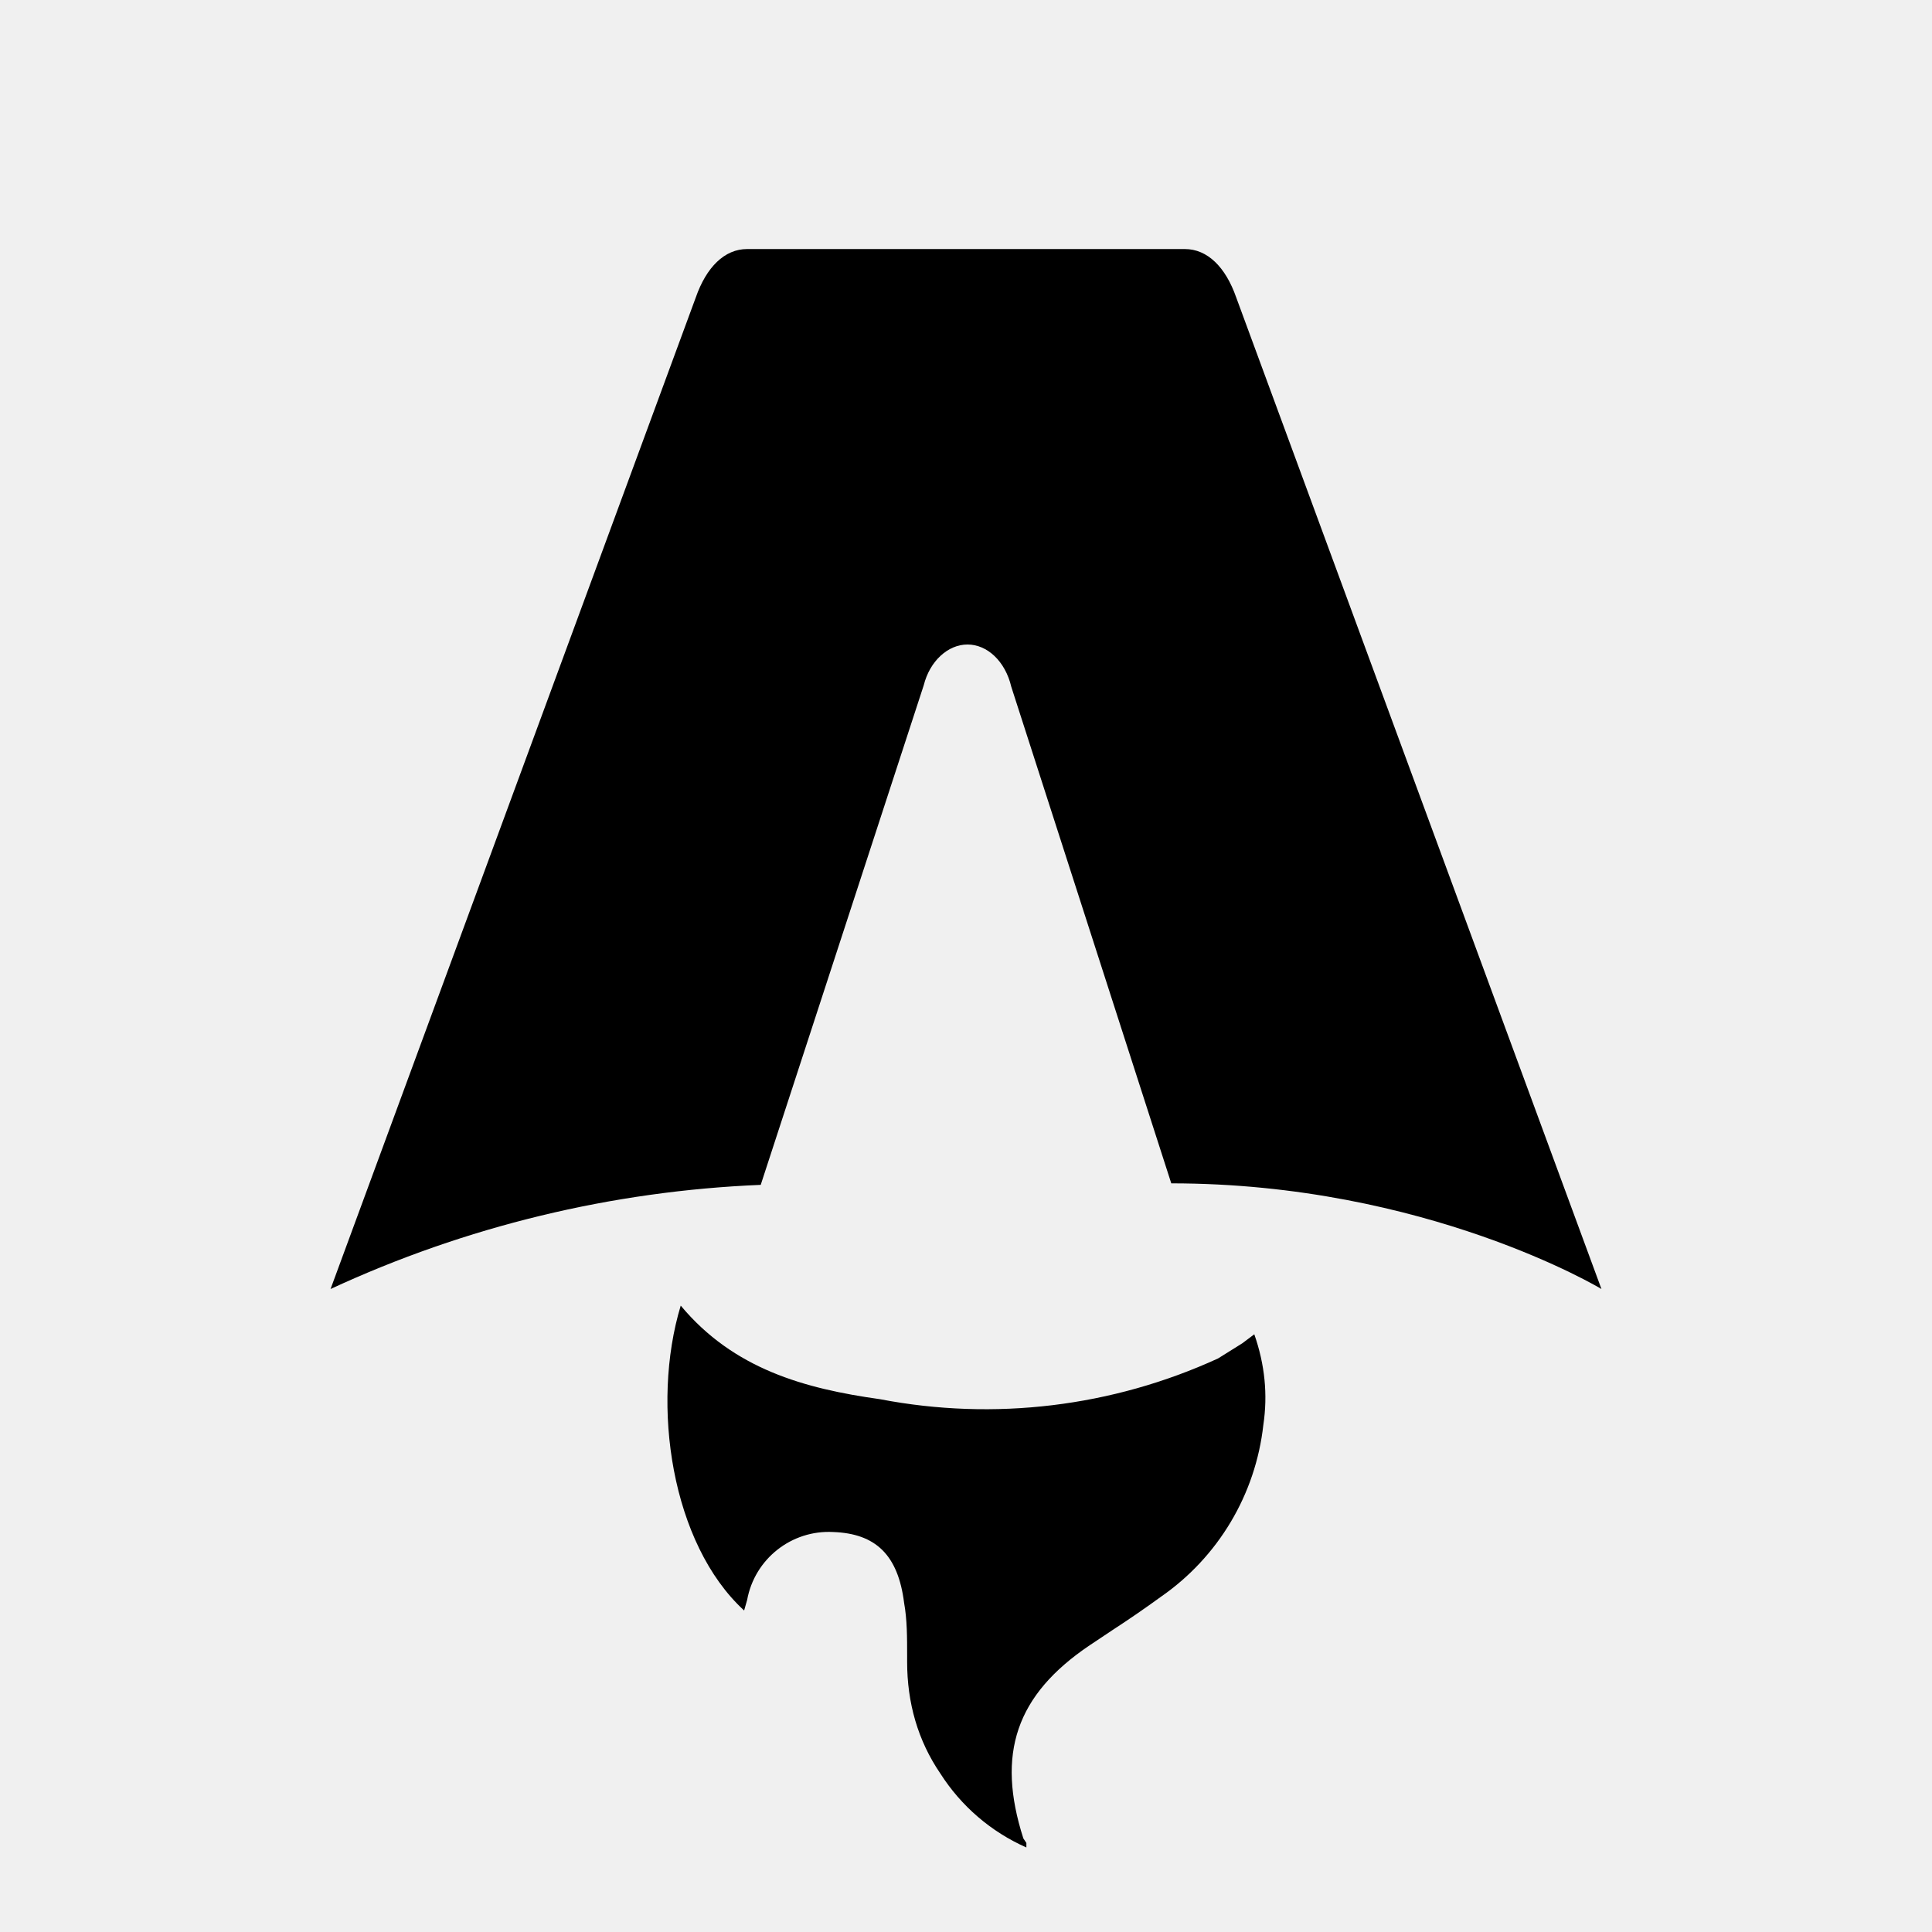
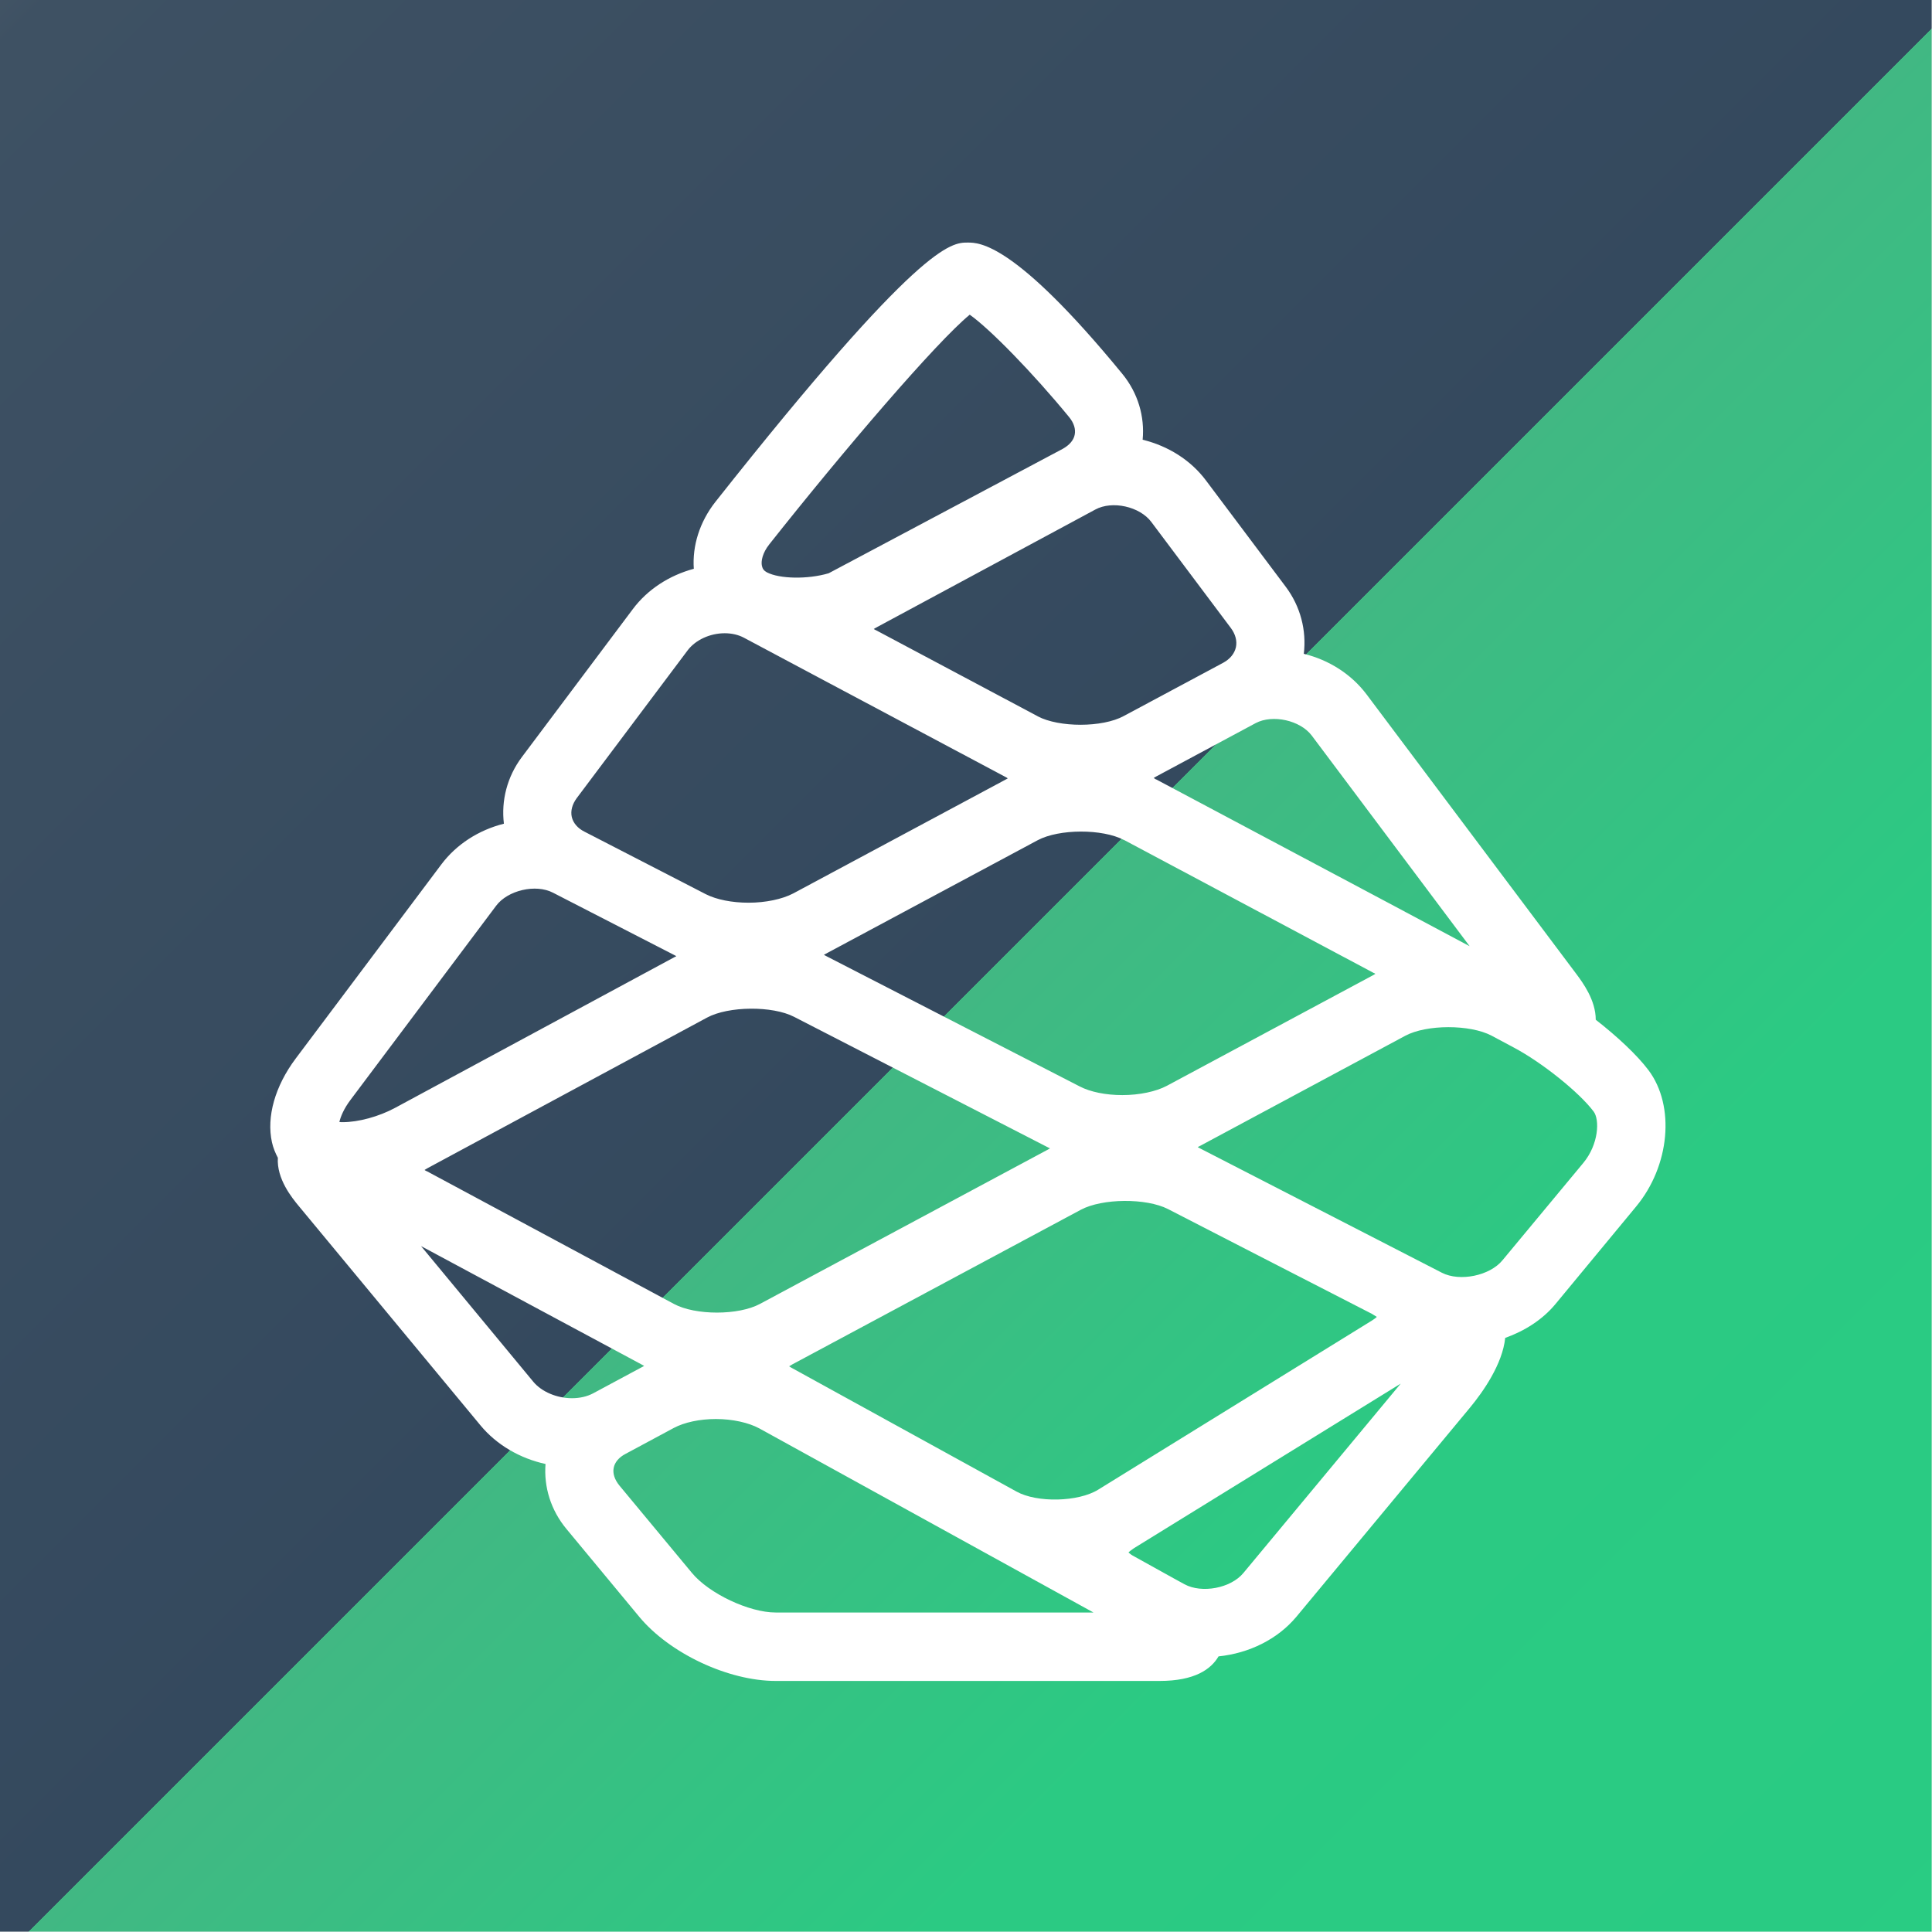
- <svg xmlns="http://www.w3.org/2000/svg" fill="none" viewBox="0 0 128 128">
-   <path d="M50.4 78.5a75.1 75.1 0 0 0-28.5 6.9l24.2-65.7c.7-2 1.9-3.2 3.4-3.2h29c1.5 0 2.7 1.2 3.4 3.2l24.2 65.7s-11.6-7-28.5-7L67 45.5c-.4-1.7-1.6-2.8-2.9-2.8-1.3 0-2.5 1.1-2.9 2.7L50.4 78.5Zm-1.1 28.2Zm-4.2-20.2c-2 6.6-.6 15.8 4.2 20.2a17.5 17.5 0 0 1 .2-.7 5.5 5.5 0 0 1 5.7-4.5c2.8.1 4.3 1.5 4.7 4.7.2 1.1.2 2.3.2 3.5v.4c0 2.7.7 5.2 2.2 7.4a13 13 0 0 0 5.7 4.9v-.3l-.2-.3c-1.8-5.6-.5-9.5 4.4-12.8l1.5-1a73 73 0 0 0 3.2-2.2 16 16 0 0 0 6.8-11.4c.3-2 .1-4-.6-6l-.8.6-1.6 1a37 37 0 0 1-22.4 2.7c-5-.7-9.7-2-13.2-6.2Z" />
-   <style>
-         path { fill: #000; }
-         @media (prefers-color-scheme: dark) {
-             path { fill: #FFF; }
-         }
-     </style>
+ <svg xmlns="http://www.w3.org/2000/svg" width="100%" height="100%" viewBox="0 0 981 981" version="1.1" xml:space="preserve" style="fill-rule:evenodd;clip-rule:evenodd;stroke-linejoin:round;stroke-miterlimit:2;">
+   <g transform="matrix(1,0,0,1,-3736.36,-7729.92)">
+     <g id="Page-3" transform="matrix(2.08715,0,0,4.16667,3736.36,7729.92)">
+       <rect x="0" y="0" width="469.939" height="235.393" style="fill:none;" />
+       <clipPath id="_clip1">
+         <rect x="0" y="0" width="469.939" height="235.393" style="clip-path: inset(0 0 0 0 round 50%);" />
+       </clipPath>
+       <g clip-path="url(#_clip1)">
+         <g id="Layer-2" transform="matrix(1.99634,0,0,1,2.27374e-13,0)">
+           <g transform="matrix(-1.27021,-1.27021,-1.27021,1.27021,412.362,117.645)">
+             <rect x="0.453" y="0.017" width="235.001" height="235.177" style="fill:url(#_Linear2);" />
+           </g>
+           <g transform="matrix(1,0,0,1,192.95,92.6892)">
+             <path d="M0,49.027L-9.85,60.888C-11.393,62.781 -15.059,63.53 -17.234,62.412L-46.789,47.215C-46.863,47.169 -46.926,47.135 -46.988,47.108C-46.926,47.054 -46.863,47.026 -46.789,46.998L-21.699,33.533C-19.088,32.139 -13.822,32.139 -11.197,33.513L-8.463,34.973C-5.027,36.797 -0.494,40.431 1.258,42.769C2.002,43.76 1.883,46.752 0,49.027M-41.42,98.994C-42.951,100.858 -46.486,101.521 -48.602,100.374L-49.885,99.672L-54.7,96.999C-55.06,96.818 -55.286,96.629 -55.429,96.505C-55.286,96.352 -55.063,96.178 -54.738,95.964L-22.254,75.923L-41.42,98.994ZM-98.421,103.816C-101.669,103.816 -106.542,101.511 -108.628,98.994L-117.489,88.316C-118.054,87.611 -118.3,86.86 -118.163,86.189C-118.036,85.515 -117.527,84.907 -116.731,84.491L-110.839,81.325C-109.558,80.645 -107.694,80.237 -105.704,80.237C-103.692,80.237 -101.711,80.678 -100.417,81.381L-59.696,103.816L-98.421,103.816ZM-141.641,59.164L-114.792,73.576C-114.659,73.652 -114.546,73.715 -114.456,73.761C-114.546,73.828 -114.659,73.889 -114.792,73.951L-120.68,77.113C-121.401,77.493 -122.288,77.702 -123.245,77.702C-125.085,77.702 -126.935,76.923 -127.954,75.701L-141.641,59.164ZM-150.223,41.329L-132.495,17.697C-131.083,15.799 -127.664,14.999 -125.55,16.104L-110.755,23.71C-110.667,23.756 -110.594,23.794 -110.534,23.827C-110.594,23.87 -110.667,23.922 -110.755,23.949L-144.831,42.333C-146.799,43.389 -149.288,44.063 -151.194,44.063C-151.347,44.063 -151.47,44.063 -151.593,44.039C-151.446,43.414 -151.058,42.427 -150.223,41.329M-122.671,4.578L-109.142,-13.449C-108.192,-14.699 -106.431,-15.52 -104.637,-15.52C-103.778,-15.52 -102.963,-15.334 -102.285,-14.97L-90.081,-8.469L-90.077,-8.469L-70.463,1.97C-70.438,1.97 -70.425,1.984 -70.405,2.004C-70.299,2.047 -70.207,2.117 -70.141,2.165C-70.219,2.212 -70.321,2.278 -70.435,2.331L-96.287,16.189C-97.626,16.89 -99.658,17.318 -101.724,17.318C-103.751,17.318 -105.637,16.939 -106.931,16.284L-121.722,8.662C-122.554,8.248 -123.099,7.603 -123.271,6.868C-123.435,6.132 -123.222,5.332 -122.671,4.578M-99.203,-26.353C-90.093,-37.865 -78.835,-51.006 -74.774,-54.34C-72.331,-52.614 -67.124,-47.299 -62.656,-41.852C-62.081,-41.15 -61.843,-40.392 -61.985,-39.708C-62.113,-39.036 -62.633,-38.448 -63.423,-38.002L-91.966,-22.829C-94.554,-22.063 -97.98,-22.148 -99.497,-22.944C-99.843,-23.133 -100.023,-23.361 -100.1,-23.733C-100.223,-24.286 -100.048,-25.286 -99.203,-26.353M-42.951,-16.154C-42.391,-15.401 -42.174,-14.573 -42.338,-13.812C-42.512,-13.04 -43.049,-12.382 -43.879,-11.926L-56.017,-5.426C-58.614,-4.019 -63.873,-4.019 -66.495,-5.397L-66.505,-5.411L-86.161,-15.869C-86.274,-15.918 -86.382,-15.974 -86.469,-16.04C-86.382,-16.089 -86.265,-16.154 -86.161,-16.221L-59.469,-30.596C-57.405,-31.715 -54.059,-30.966 -52.65,-29.087L-42.951,-16.154ZM-13.855,22.618L-21.686,18.445C-21.709,18.445 -21.709,18.445 -21.715,18.426L-52.033,2.302C-52.041,2.293 -52.055,2.293 -52.076,2.293C-52.186,2.221 -52.279,2.184 -52.355,2.117C-52.279,2.071 -52.174,2.004 -52.055,1.937L-39.93,-4.568C-37.861,-5.661 -34.51,-4.913 -33.102,-3.06L-13.855,22.618ZM-56.179,40.763C-58.183,40.763 -60.072,40.384 -61.372,39.707L-92.338,23.785C-92.415,23.748 -92.48,23.71 -92.55,23.665C-92.48,23.646 -92.415,23.594 -92.338,23.551L-66.495,9.703C-63.882,8.311 -58.618,8.296 -55.993,9.67L-55.974,9.67L-25.578,25.862C-25.482,25.889 -25.416,25.938 -25.336,25.984C-25.436,26.051 -25.539,26.099 -25.646,26.166L-50.744,39.626C-52.076,40.336 -54.109,40.763 -56.179,40.763M-25.762,67.422C-25.516,67.565 -25.309,67.693 -25.166,67.792C-25.303,67.917 -25.482,68.067 -25.738,68.223L-59.122,88.847C-61.54,90.35 -66.575,90.465 -69.071,89.08L-96.387,74.051C-96.544,73.965 -96.681,73.889 -96.781,73.813C-96.669,73.743 -96.544,73.671 -96.387,73.576L-61.247,54.741C-58.618,53.332 -53.262,53.298 -50.615,54.65L-39.635,60.298L-25.762,67.422ZM-140.894,50.06C-141.011,50.022 -141.13,49.957 -141.214,49.889C-141.112,49.828 -141.001,49.756 -140.873,49.68L-106.786,31.318C-104.177,29.91 -98.808,29.863 -96.175,31.228L-65.2,47.155C-65.122,47.183 -65.062,47.215 -64.991,47.263C-65.062,47.282 -65.122,47.325 -65.2,47.377L-100.329,66.204C-102.951,67.622 -108.219,67.622 -110.839,66.204L-140.894,50.06ZM7.951,37.739C6.541,35.865 4.133,33.623 1.514,31.579C1.514,29.172 -0.104,27.012 -0.816,26.051L-26.418,-8.072C-28.275,-10.533 -30.996,-12.267 -34.064,-13.015C-33.719,-15.851 -34.463,-18.782 -36.262,-21.18L-45.971,-34.118C-47.838,-36.622 -50.6,-38.343 -53.703,-39.102C-53.438,-41.919 -54.263,-44.8 -56.199,-47.152C-69.306,-63.129 -73.616,-63.129 -75.019,-63.129C-77.039,-63.129 -80.774,-63.129 -105.761,-31.54C-107.7,-29.079 -108.595,-26.159 -108.4,-23.375C-111.371,-22.576 -114.017,-20.881 -115.835,-18.458L-129.353,-0.433C-131.151,1.97 -131.884,4.868 -131.542,7.688C-134.614,8.466 -137.332,10.196 -139.19,12.681L-156.917,36.31C-159.439,39.676 -160.491,43.41 -159.809,46.514C-159.652,47.206 -159.396,47.823 -159.089,48.402C-159.255,50.961 -157.384,53.275 -156.481,54.355L-134.382,81.03C-132.425,83.386 -129.599,85.032 -126.47,85.717C-126.688,88.506 -125.835,91.338 -123.909,93.649L-115.058,104.328C-111.354,108.798 -104.205,112.156 -98.421,112.156L-51.641,112.156C-47.352,112.156 -45.367,110.727 -44.455,109.163C-40.727,108.779 -37.27,107.082 -34.977,104.346L-13.805,78.84C-12.225,76.927 -9.85,73.557 -9.521,70.352C-7.133,69.499 -4.969,68.124 -3.404,66.237L6.424,54.355C10.549,49.387 11.209,42.096 7.951,37.739" style="fill:white;fill-rule:nonzero;" />
+           </g>
+         </g>
+       </g>
+     </g>
+   </g>
+   <defs>
+     <linearGradient id="_Linear2" x1="0" y1="0" x2="1" y2="0" gradientUnits="userSpaceOnUse" gradientTransform="matrix(264.356,0,0,-264.554,-14.9025,116.946)">
+       <stop offset="0" style="stop-color:rgb(39,205,131);stop-opacity:1" />
+       <stop offset="0.33" style="stop-color:rgb(43,202,131);stop-opacity:1" />
+       <stop offset="0.49" style="stop-color:rgb(65,184,131);stop-opacity:1" />
+       <stop offset="0.49" style="stop-color:rgb(52,73,94);stop-opacity:1" />
+       <stop offset="0.83" style="stop-color:rgb(62,81,99);stop-opacity:1" />
+       <stop offset="1" style="stop-color:rgb(129,130,132);stop-opacity:1" />
+     </linearGradient>
+   </defs>
</svg>
